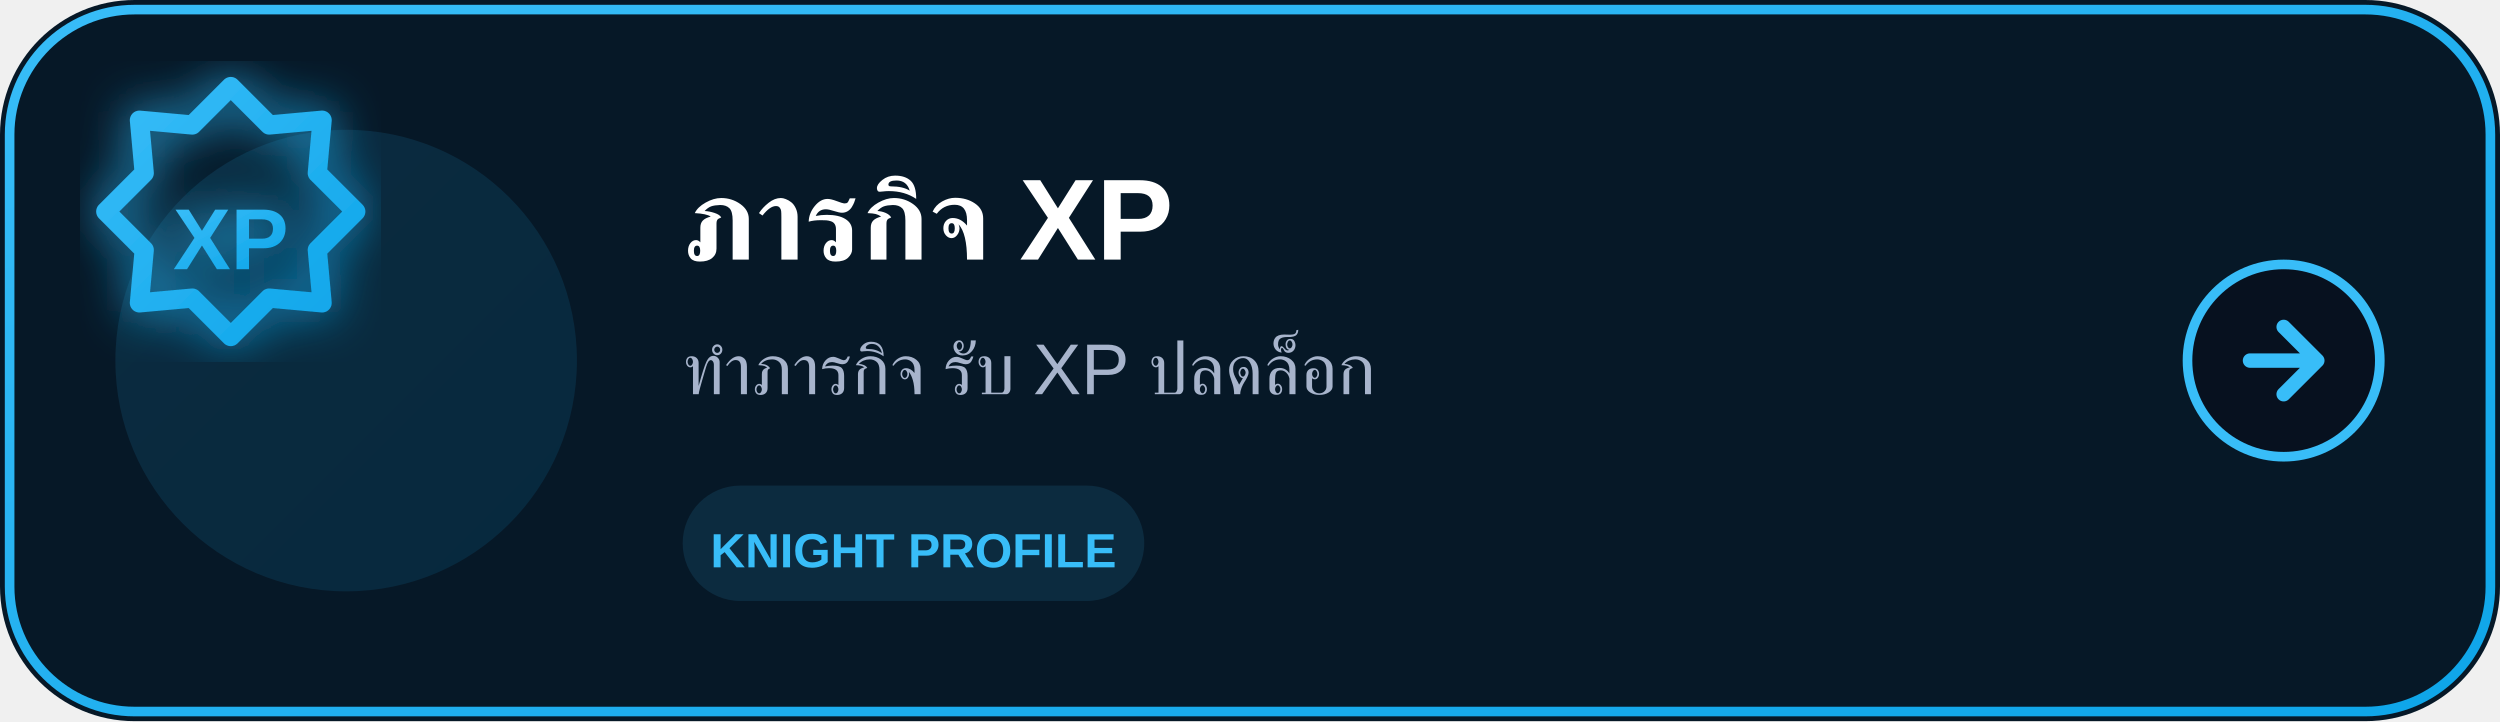
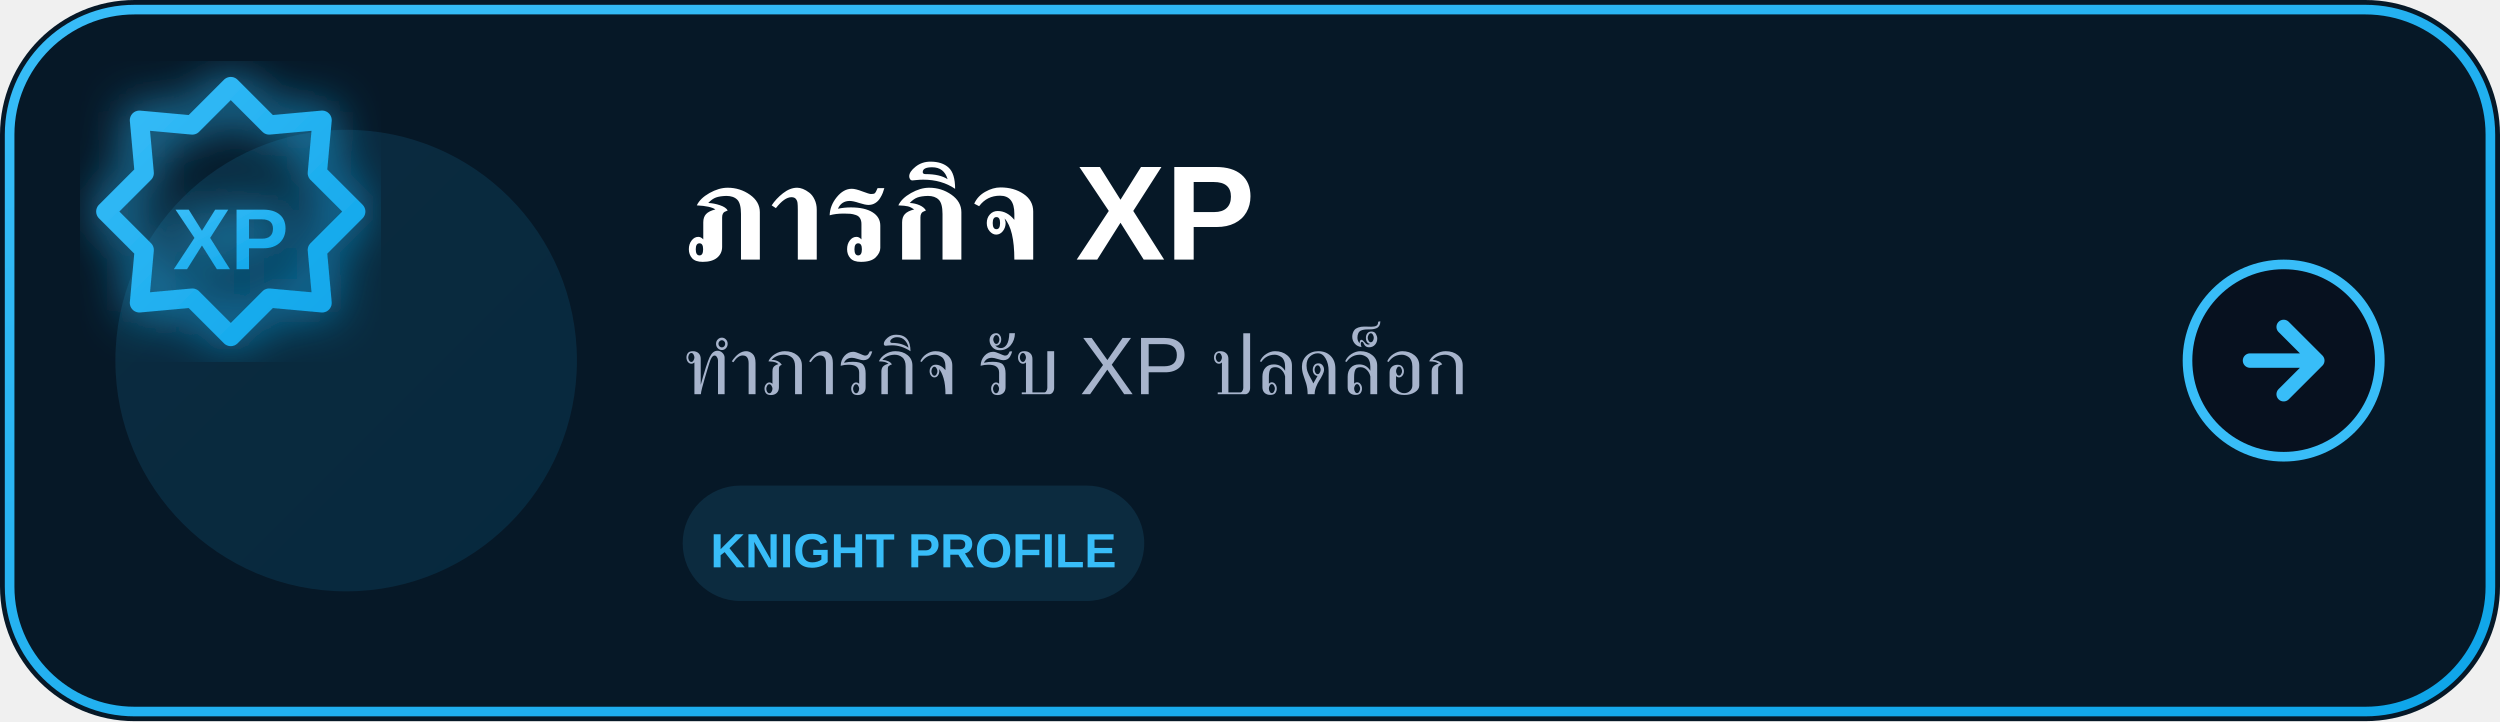
<svg xmlns="http://www.w3.org/2000/svg" viewBox="0 0 520 150">
  <defs>
    <linearGradient id="g" x1="0" y1="0" x2="1" y2="1">
      <stop stop-color="#38BDF8" />
      <stop offset="1" stop-color="#0EA5E9" />
    </linearGradient>
    <filter id="glow">
      <feGaussianBlur stdDeviation="5" result="b" />
      <feMerge>
        <feMergeNode in="b" />
        <feMergeNode in="SourceGraphic" />
      </feMerge>
    </filter>
  </defs>
  <rect width="520" height="150" rx="28" fill="#061827" />
  <rect x="2" y="2" width="516" height="146" rx="26" fill="none" stroke="url(#g)" stroke-width="2" />
  <circle cx="72" cy="75" r="48" fill="url(#g)" opacity=".12" />
  <g filter="url(#glow)">
    <path d="M48 18l8 8 11-1-1 11 8 8-8 8 1 11-11-1-8 8-8-8-11 1 1-11-8-8 8-8-1-11 11 1z" fill="none" stroke="url(#g)" stroke-width="4" stroke-linejoin="round" />
    <text x="48" y="56" text-anchor="middle" fill="url(#g)" font-size="18" font-weight="900" font-family="Arial">XP</text>
  </g>
-   <text x="142" y="54" fill="#fff" font-family="Arial,sans-serif" font-size="24" font-weight="900">ภารกิจ XP</text>
-   <text x="142" y="82" fill="#A7B4CC" font-family="Arial,sans-serif" font-size="15">ทำภารกิจ รับ XP ปลดล็อก</text>
+   <text x="142" y="54" fill="#fff" font-family="Arial,sans-serif" font-size="28" font-weight="900">ภารกิจ XP</text>
+   <text x="142" y="82" fill="#A7B4CC" font-family="Arial,sans-serif" font-size="17">ทำภารกิจ รับ XP ปลดล็อก</text>
  <rect x="142" y="101" width="96" height="24" rx="12" fill="#38BDF8" opacity=".12" />
  <text x="190" y="118" text-anchor="middle" fill="#38BDF8" font-family="Arial,sans-serif" font-size="10" font-weight="800">KNIGHT PROFILE</text>
  <circle cx="475" cy="75" r="20" fill="#07111F" stroke="#38BDF8" stroke-width="2" />
  <path d="M468 75h12M475 68l7 7-7 7" stroke="#38BDF8" stroke-width="3" fill="none" stroke-linecap="round" stroke-linejoin="round" />
</svg>
